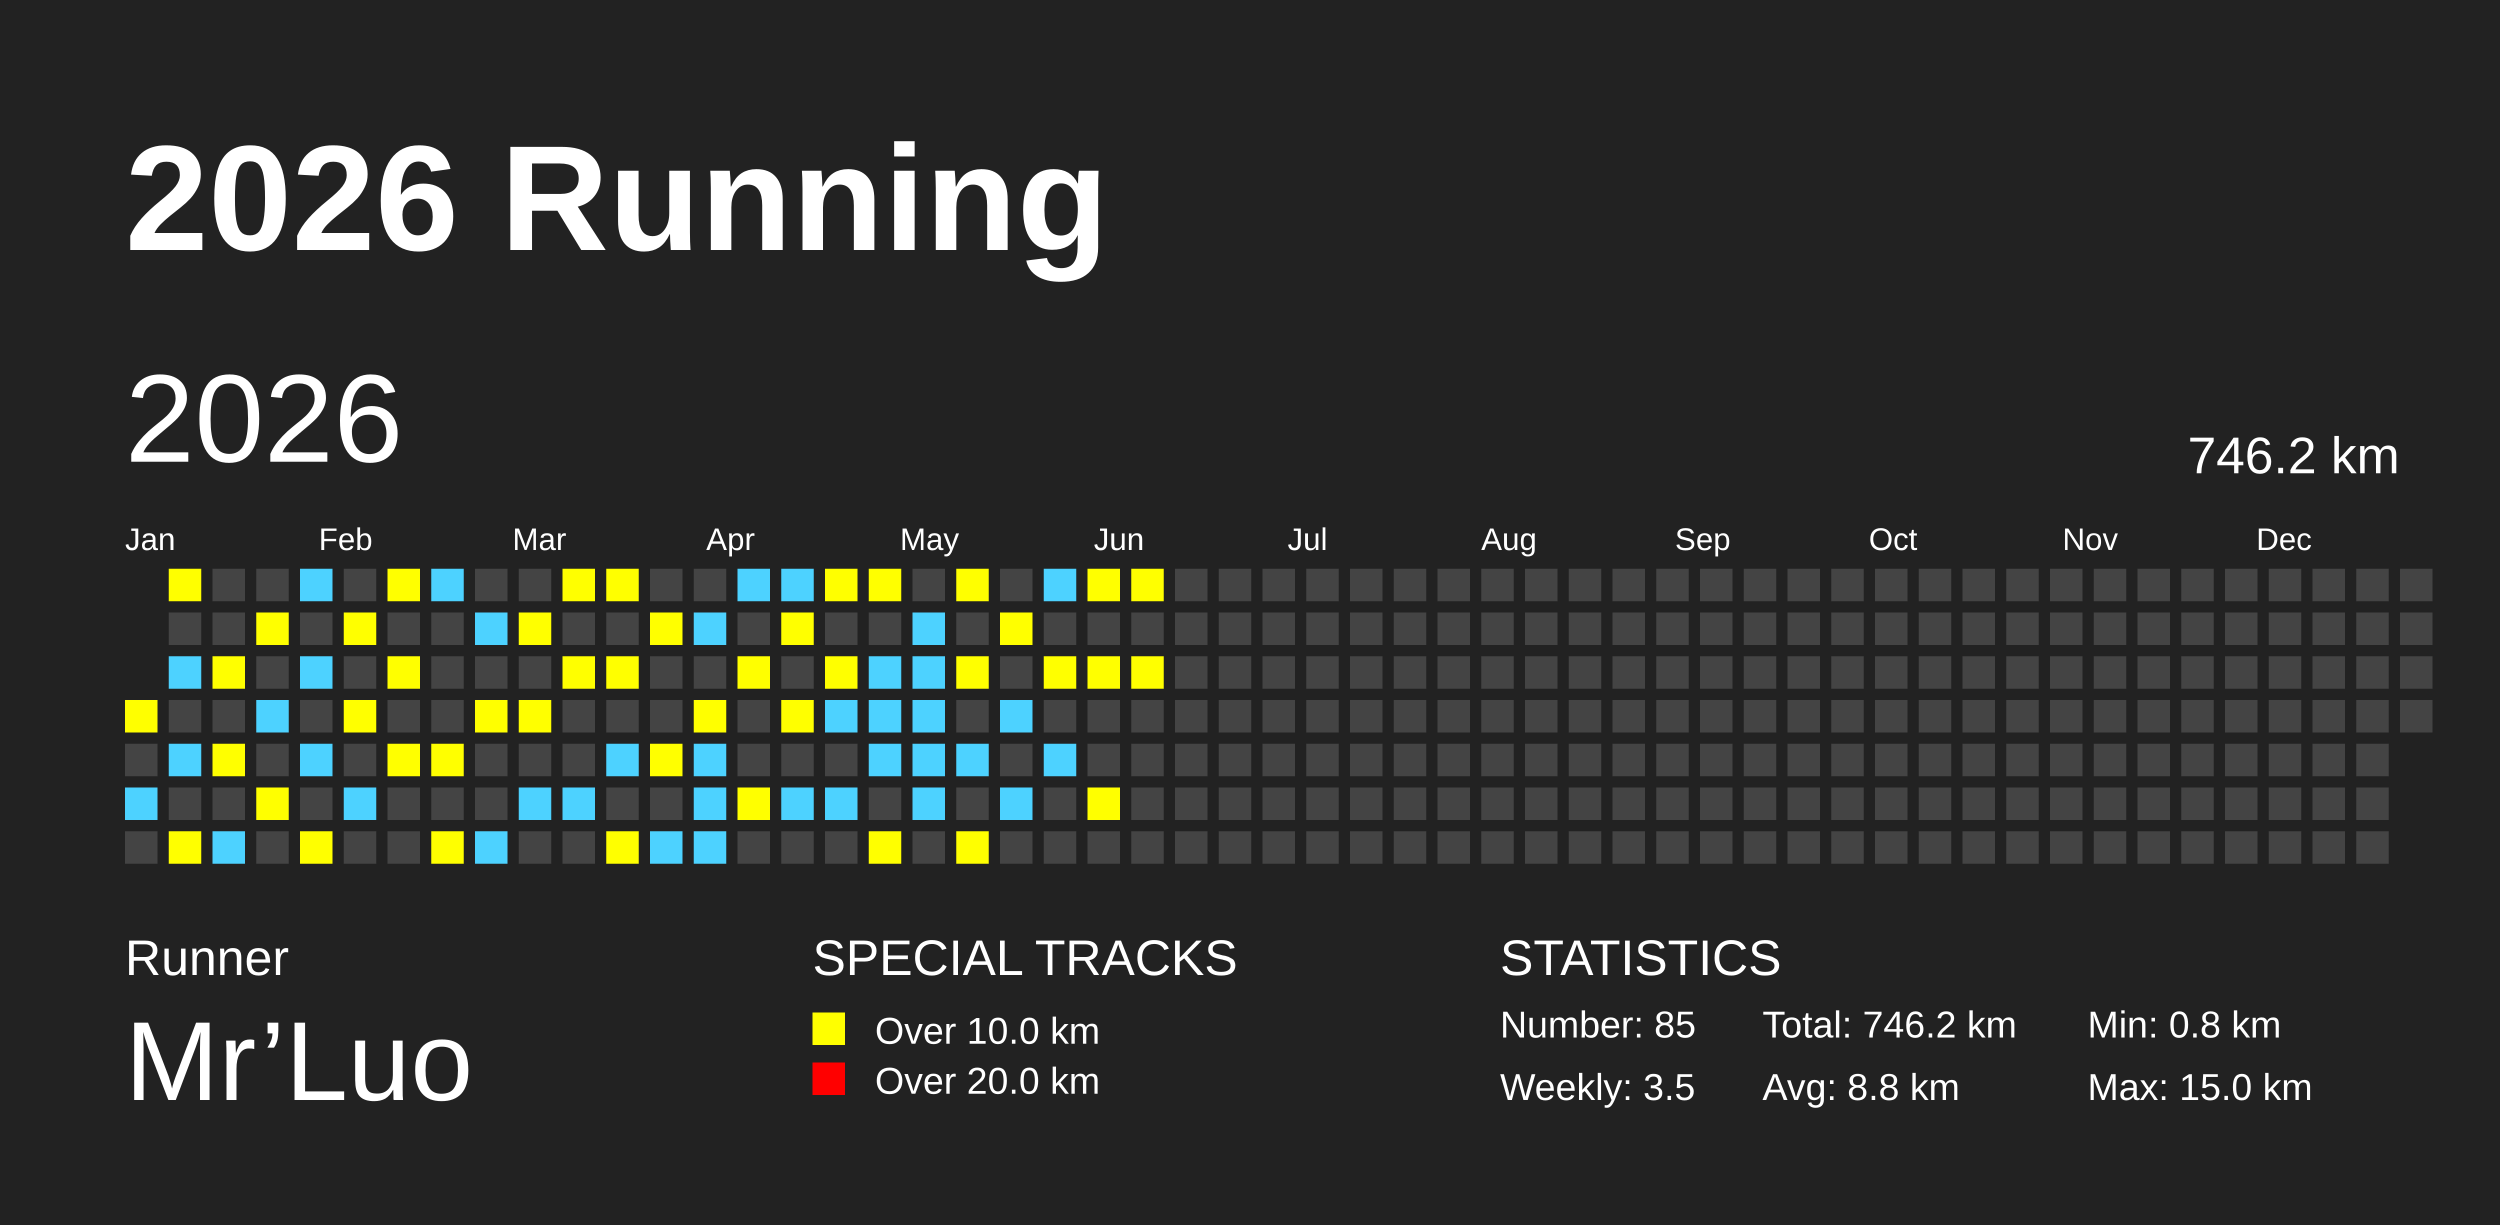
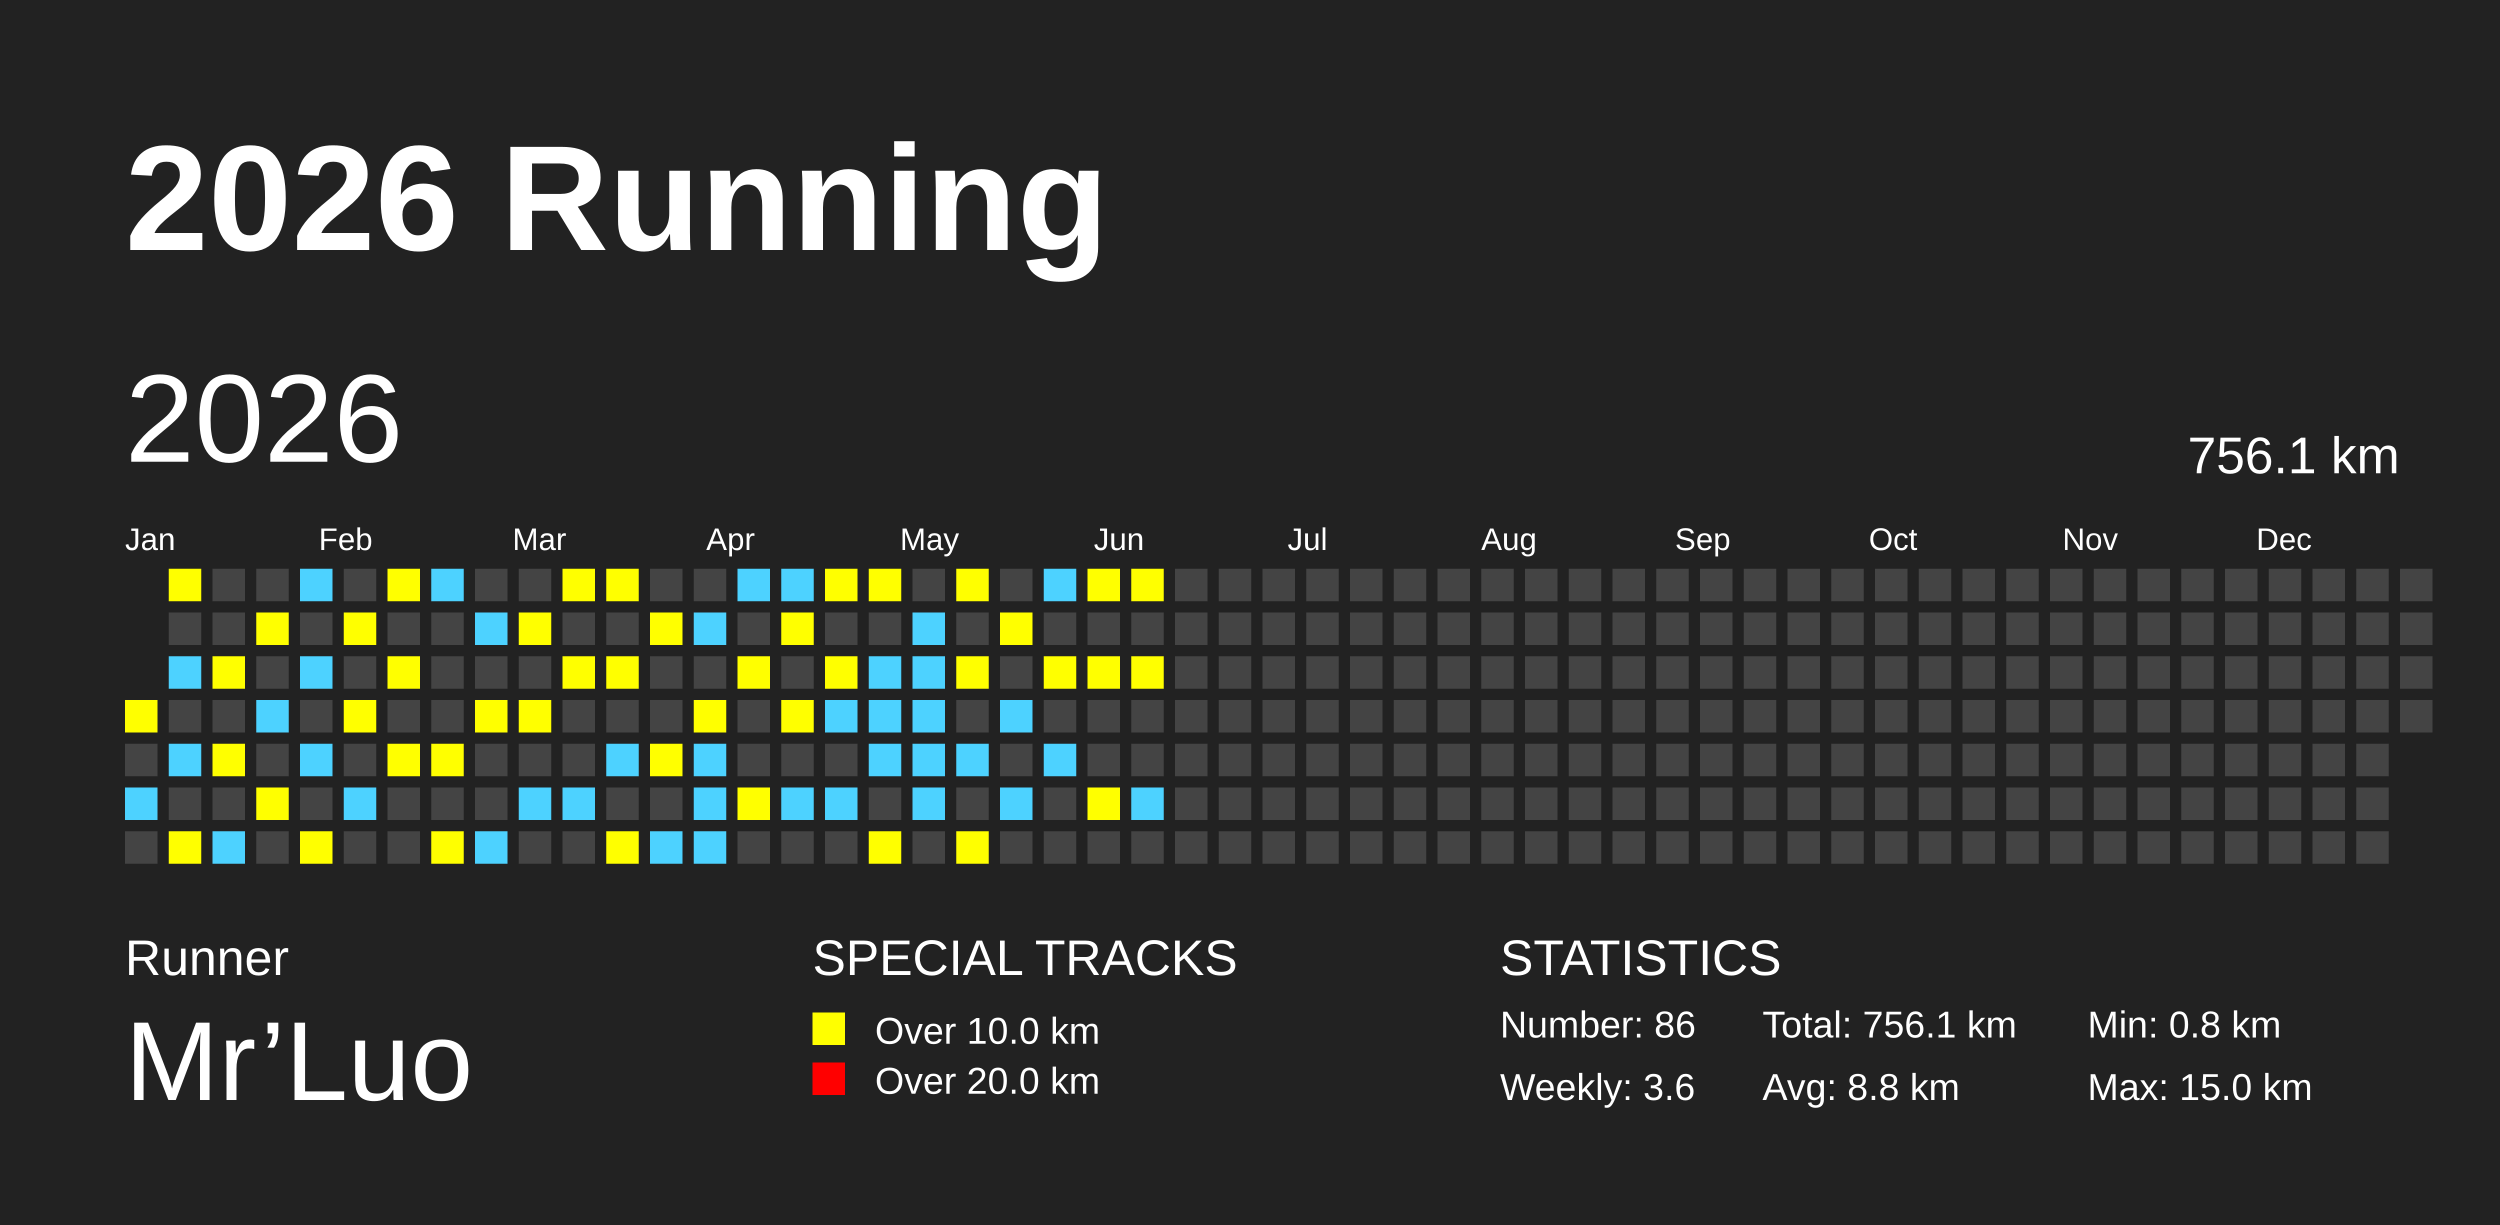
<svg xmlns="http://www.w3.org/2000/svg" baseProfile="full" height="98mm" version="1.1" viewBox="0,0,200,98" width="200mm">
  <defs />
  <rect fill="#222222" height="98" width="200" x="0" y="0" />
  <text fill="#FFFFFF" style="font-size:12px; font-family:Arial; font-weight:bold;" x="10" y="20">2026 Running</text>
  <text fill="#FFFFFF" style="font-size:4px; font-family:Arial" x="10" y="78">Runner</text>
  <text fill="#FFFFFF" style="font-size:9px; font-family:Arial" x="10" y="88">Mr’Luo</text>
  <text fill="#FFFFFF" style="font-size:4px; font-family:Arial" x="65" y="78">SPECIAL TRACKS</text>
  <rect fill="yellow" height="2.6" width="2.6" x="65" y="81" />
  <text fill="#FFFFFF" style="font-size:3px; font-family:Arial" x="70" y="83.5">Over 10.0 km</text>
  <rect fill="red" height="2.6" width="2.6" x="65" y="85" />
  <text fill="#FFFFFF" style="font-size:3px; font-family:Arial" x="70" y="87.5">Over 20.0 km</text>
  <text fill="#FFFFFF" style="font-size:4px; font-family:Arial" x="120" y="78">STATISTICS</text>
-   <text fill="#FFFFFF" style="font-size:3px; font-family:Arial" x="120" y="83">Number: 85</text>
-   <text fill="#FFFFFF" style="font-size:3px; font-family:Arial" x="120" y="88">Weekly: 3.5</text>
-   <text fill="#FFFFFF" style="font-size:3px; font-family:Arial" x="141" y="83">Total: 746.2 km</text>
+   <text fill="#FFFFFF" style="font-size:3px; font-family:Arial" x="120" y="83">Number: 86</text>
+   <text fill="#FFFFFF" style="font-size:3px; font-family:Arial" x="120" y="88">Weekly: 3.6</text>
+   <text fill="#FFFFFF" style="font-size:3px; font-family:Arial" x="141" y="83">Total: 756.1 km</text>
  <text fill="#FFFFFF" style="font-size:3px; font-family:Arial" x="141" y="88">Avg: 8.8 km</text>
  <text fill="#FFFFFF" style="font-size:3px; font-family:Arial" x="167" y="83">Min: 0.8 km</text>
  <text fill="#FFFFFF" style="font-size:3px; font-family:Arial" x="167" y="88">Max: 15.0 km</text>
  <text dominant-baseline="hanging" fill="#FFFFFF" style="font-size:10.0px; font-family:Arial;" x="10" y="30">2026</text>
-   <text dominant-baseline="hanging" fill="#FFFFFF" style="font-size:4.125px; font-family:Arial;" x="175" y="35">746.2 km</text>
+   <text dominant-baseline="hanging" fill="#FFFFFF" style="font-size:4.125px; font-family:Arial;" x="175" y="35">756.1 km</text>
  <text fill="#FFFFFF" style="font-size:2.5px; font-family:Arial" x="10.0" y="44">Jan</text>
  <text fill="#FFFFFF" style="font-size:2.5px; font-family:Arial" x="25.5" y="44">Feb</text>
  <text fill="#FFFFFF" style="font-size:2.5px; font-family:Arial" x="41.0" y="44">Mar</text>
  <text fill="#FFFFFF" style="font-size:2.5px; font-family:Arial" x="56.5" y="44">Apr</text>
  <text fill="#FFFFFF" style="font-size:2.5px; font-family:Arial" x="72.0" y="44">May</text>
  <text fill="#FFFFFF" style="font-size:2.5px; font-family:Arial" x="87.5" y="44">Jun</text>
  <text fill="#FFFFFF" style="font-size:2.5px; font-family:Arial" x="103.0" y="44">Jul</text>
  <text fill="#FFFFFF" style="font-size:2.5px; font-family:Arial" x="118.5" y="44">Aug</text>
  <text fill="#FFFFFF" style="font-size:2.5px; font-family:Arial" x="134.0" y="44">Sep</text>
  <text fill="#FFFFFF" style="font-size:2.5px; font-family:Arial" x="149.5" y="44">Oct</text>
  <text fill="#FFFFFF" style="font-size:2.5px; font-family:Arial" x="165.0" y="44">Nov</text>
  <text fill="#FFFFFF" style="font-size:2.5px; font-family:Arial" x="180.5" y="44">Dec</text>
  <rect fill="yellow" height="2.6" width="2.6" x="10.0" y="56.0" />
  <rect fill="#444444" height="2.6" width="2.6" x="10.0" y="59.5" />
  <rect fill="#4DD2FF" height="2.6" width="2.6" x="10.0" y="63.0" />
  <rect fill="#444444" height="2.6" width="2.6" x="10.0" y="66.5" />
  <rect fill="yellow" height="2.6" width="2.6" x="13.5" y="45.5" />
  <rect fill="#444444" height="2.6" width="2.6" x="13.5" y="49.0" />
  <rect fill="#4DD2FF" height="2.6" width="2.6" x="13.5" y="52.5" />
  <rect fill="#444444" height="2.6" width="2.6" x="13.5" y="56.0" />
  <rect fill="#4DD2FF" height="2.6" width="2.6" x="13.5" y="59.5" />
  <rect fill="#444444" height="2.6" width="2.6" x="13.5" y="63.0" />
  <rect fill="yellow" height="2.6" width="2.6" x="13.5" y="66.5" />
  <rect fill="#444444" height="2.6" width="2.6" x="17.0" y="45.5" />
  <rect fill="#444444" height="2.6" width="2.6" x="17.0" y="49.0" />
  <rect fill="yellow" height="2.6" width="2.6" x="17.0" y="52.5" />
  <rect fill="#444444" height="2.6" width="2.6" x="17.0" y="56.0" />
  <rect fill="yellow" height="2.6" width="2.6" x="17.0" y="59.5" />
  <rect fill="#444444" height="2.6" width="2.6" x="17.0" y="63.0" />
  <rect fill="#4DD2FF" height="2.6" width="2.6" x="17.0" y="66.5" />
  <rect fill="#444444" height="2.6" width="2.6" x="20.5" y="45.5" />
  <rect fill="yellow" height="2.6" width="2.6" x="20.5" y="49.0" />
  <rect fill="#444444" height="2.6" width="2.6" x="20.5" y="52.5" />
  <rect fill="#4DD2FF" height="2.6" width="2.6" x="20.5" y="56.0" />
  <rect fill="#444444" height="2.6" width="2.6" x="20.5" y="59.5" />
  <rect fill="yellow" height="2.6" width="2.6" x="20.5" y="63.0" />
  <rect fill="#444444" height="2.6" width="2.6" x="20.5" y="66.5" />
  <rect fill="#4DD2FF" height="2.6" width="2.6" x="24.0" y="45.5" />
  <rect fill="#444444" height="2.6" width="2.6" x="24.0" y="49.0" />
  <rect fill="#4DD2FF" height="2.6" width="2.6" x="24.0" y="52.5" />
  <rect fill="#444444" height="2.6" width="2.6" x="24.0" y="56.0" />
  <rect fill="#4DD2FF" height="2.6" width="2.6" x="24.0" y="59.5" />
  <rect fill="#444444" height="2.6" width="2.6" x="24.0" y="63.0" />
  <rect fill="yellow" height="2.6" width="2.6" x="24.0" y="66.5" />
  <rect fill="#444444" height="2.6" width="2.6" x="27.5" y="45.5" />
  <rect fill="yellow" height="2.6" width="2.6" x="27.5" y="49.0" />
  <rect fill="#444444" height="2.6" width="2.6" x="27.5" y="52.5" />
  <rect fill="yellow" height="2.6" width="2.6" x="27.5" y="56.0" />
  <rect fill="#444444" height="2.6" width="2.6" x="27.5" y="59.5" />
  <rect fill="#4DD2FF" height="2.6" width="2.6" x="27.5" y="63.0" />
  <rect fill="#444444" height="2.6" width="2.6" x="27.5" y="66.5" />
  <rect fill="yellow" height="2.6" width="2.6" x="31.0" y="45.5" />
  <rect fill="#444444" height="2.6" width="2.6" x="31.0" y="49.0" />
  <rect fill="yellow" height="2.6" width="2.6" x="31.0" y="52.5" />
  <rect fill="#444444" height="2.6" width="2.6" x="31.0" y="56.0" />
  <rect fill="yellow" height="2.6" width="2.6" x="31.0" y="59.5" />
  <rect fill="#444444" height="2.6" width="2.6" x="31.0" y="63.0" />
  <rect fill="#444444" height="2.6" width="2.6" x="31.0" y="66.5" />
  <rect fill="#4DD2FF" height="2.6" width="2.6" x="34.5" y="45.5" />
  <rect fill="#444444" height="2.6" width="2.6" x="34.5" y="49.0" />
  <rect fill="#444444" height="2.6" width="2.6" x="34.5" y="52.5" />
  <rect fill="#444444" height="2.6" width="2.6" x="34.5" y="56.0" />
  <rect fill="yellow" height="2.6" width="2.6" x="34.5" y="59.5" />
  <rect fill="#444444" height="2.6" width="2.6" x="34.5" y="63.0" />
  <rect fill="yellow" height="2.6" width="2.6" x="34.5" y="66.5" />
  <rect fill="#444444" height="2.6" width="2.6" x="38.0" y="45.5" />
  <rect fill="#4DD2FF" height="2.6" width="2.6" x="38.0" y="49.0" />
  <rect fill="#444444" height="2.6" width="2.6" x="38.0" y="52.5" />
  <rect fill="yellow" height="2.6" width="2.6" x="38.0" y="56.0" />
  <rect fill="#444444" height="2.6" width="2.6" x="38.0" y="59.5" />
  <rect fill="#444444" height="2.6" width="2.6" x="38.0" y="63.0" />
  <rect fill="#4DD2FF" height="2.6" width="2.6" x="38.0" y="66.5" />
  <rect fill="#444444" height="2.6" width="2.6" x="41.5" y="45.5" />
  <rect fill="yellow" height="2.6" width="2.6" x="41.5" y="49.0" />
  <rect fill="#444444" height="2.6" width="2.6" x="41.5" y="52.5" />
  <rect fill="yellow" height="2.6" width="2.6" x="41.5" y="56.0" />
  <rect fill="#444444" height="2.6" width="2.6" x="41.5" y="59.5" />
  <rect fill="#4DD2FF" height="2.6" width="2.6" x="41.5" y="63.0" />
  <rect fill="#444444" height="2.6" width="2.6" x="41.5" y="66.5" />
  <rect fill="yellow" height="2.6" width="2.6" x="45.0" y="45.5" />
  <rect fill="#444444" height="2.6" width="2.6" x="45.0" y="49.0" />
  <rect fill="yellow" height="2.6" width="2.6" x="45.0" y="52.5" />
  <rect fill="#444444" height="2.6" width="2.6" x="45.0" y="56.0" />
  <rect fill="#444444" height="2.6" width="2.6" x="45.0" y="59.5" />
  <rect fill="#4DD2FF" height="2.6" width="2.6" x="45.0" y="63.0" />
  <rect fill="#444444" height="2.6" width="2.6" x="45.0" y="66.5" />
  <rect fill="yellow" height="2.6" width="2.6" x="48.5" y="45.5" />
  <rect fill="#444444" height="2.6" width="2.6" x="48.5" y="49.0" />
  <rect fill="yellow" height="2.6" width="2.6" x="48.5" y="52.5" />
  <rect fill="#444444" height="2.6" width="2.6" x="48.5" y="56.0" />
  <rect fill="#4DD2FF" height="2.6" width="2.6" x="48.5" y="59.5" />
  <rect fill="#444444" height="2.6" width="2.6" x="48.5" y="63.0" />
  <rect fill="yellow" height="2.6" width="2.6" x="48.5" y="66.5" />
  <rect fill="#444444" height="2.6" width="2.6" x="52.0" y="45.5" />
  <rect fill="yellow" height="2.6" width="2.6" x="52.0" y="49.0" />
  <rect fill="#444444" height="2.6" width="2.6" x="52.0" y="52.5" />
  <rect fill="#444444" height="2.6" width="2.6" x="52.0" y="56.0" />
  <rect fill="yellow" height="2.6" width="2.6" x="52.0" y="59.5" />
  <rect fill="#444444" height="2.6" width="2.6" x="52.0" y="63.0" />
  <rect fill="#4DD2FF" height="2.6" width="2.6" x="52.0" y="66.5" />
  <rect fill="#444444" height="2.6" width="2.6" x="55.5" y="45.5" />
  <rect fill="#4DD2FF" height="2.6" width="2.6" x="55.5" y="49.0" />
  <rect fill="#444444" height="2.6" width="2.6" x="55.5" y="52.5" />
  <rect fill="yellow" height="2.6" width="2.6" x="55.5" y="56.0" />
  <rect fill="#4DD2FF" height="2.6" width="2.6" x="55.5" y="59.5" />
  <rect fill="#4DD2FF" height="2.6" width="2.6" x="55.5" y="63.0" />
  <rect fill="#4DD2FF" height="2.6" width="2.6" x="55.5" y="66.5" />
  <rect fill="#4DD2FF" height="2.6" width="2.6" x="59.0" y="45.5" />
  <rect fill="#444444" height="2.6" width="2.6" x="59.0" y="49.0" />
  <rect fill="yellow" height="2.6" width="2.6" x="59.0" y="52.5" />
  <rect fill="#444444" height="2.6" width="2.6" x="59.0" y="56.0" />
  <rect fill="#444444" height="2.6" width="2.6" x="59.0" y="59.5" />
  <rect fill="yellow" height="2.6" width="2.6" x="59.0" y="63.0" />
  <rect fill="#444444" height="2.6" width="2.6" x="59.0" y="66.5" />
  <rect fill="#4DD2FF" height="2.6" width="2.6" x="62.5" y="45.5" />
  <rect fill="yellow" height="2.6" width="2.6" x="62.5" y="49.0" />
  <rect fill="#444444" height="2.6" width="2.6" x="62.5" y="52.5" />
  <rect fill="yellow" height="2.6" width="2.6" x="62.5" y="56.0" />
  <rect fill="#444444" height="2.6" width="2.6" x="62.5" y="59.5" />
  <rect fill="#4DD2FF" height="2.6" width="2.6" x="62.5" y="63.0" />
  <rect fill="#444444" height="2.6" width="2.6" x="62.5" y="66.5" />
  <rect fill="yellow" height="2.6" width="2.6" x="66.0" y="45.5" />
  <rect fill="#444444" height="2.6" width="2.6" x="66.0" y="49.0" />
  <rect fill="yellow" height="2.6" width="2.6" x="66.0" y="52.5" />
  <rect fill="#4DD2FF" height="2.6" width="2.6" x="66.0" y="56.0" />
  <rect fill="#444444" height="2.6" width="2.6" x="66.0" y="59.5" />
  <rect fill="#4DD2FF" height="2.6" width="2.6" x="66.0" y="63.0" />
  <rect fill="#444444" height="2.6" width="2.6" x="66.0" y="66.5" />
  <rect fill="yellow" height="2.6" width="2.6" x="69.5" y="45.5" />
  <rect fill="#444444" height="2.6" width="2.6" x="69.5" y="49.0" />
  <rect fill="#4DD2FF" height="2.6" width="2.6" x="69.5" y="52.5" />
  <rect fill="#4DD2FF" height="2.6" width="2.6" x="69.5" y="56.0" />
  <rect fill="#4DD2FF" height="2.6" width="2.6" x="69.5" y="59.5" />
  <rect fill="#444444" height="2.6" width="2.6" x="69.5" y="63.0" />
  <rect fill="yellow" height="2.6" width="2.6" x="69.5" y="66.5" />
  <rect fill="#444444" height="2.6" width="2.6" x="73.0" y="45.5" />
  <rect fill="#4DD2FF" height="2.6" width="2.6" x="73.0" y="49.0" />
  <rect fill="#4DD2FF" height="2.6" width="2.6" x="73.0" y="52.5" />
  <rect fill="#4DD2FF" height="2.6" width="2.6" x="73.0" y="56.0" />
  <rect fill="#4DD2FF" height="2.6" width="2.6" x="73.0" y="59.5" />
  <rect fill="#4DD2FF" height="2.6" width="2.6" x="73.0" y="63.0" />
  <rect fill="#444444" height="2.6" width="2.6" x="73.0" y="66.5" />
  <rect fill="yellow" height="2.6" width="2.6" x="76.5" y="45.5" />
  <rect fill="#444444" height="2.6" width="2.6" x="76.5" y="49.0" />
  <rect fill="yellow" height="2.6" width="2.6" x="76.5" y="52.5" />
  <rect fill="#444444" height="2.6" width="2.6" x="76.5" y="56.0" />
  <rect fill="#4DD2FF" height="2.6" width="2.6" x="76.5" y="59.5" />
  <rect fill="#444444" height="2.6" width="2.6" x="76.5" y="63.0" />
  <rect fill="yellow" height="2.6" width="2.6" x="76.5" y="66.5" />
  <rect fill="#444444" height="2.6" width="2.6" x="80.0" y="45.5" />
  <rect fill="yellow" height="2.6" width="2.6" x="80.0" y="49.0" />
  <rect fill="#444444" height="2.6" width="2.6" x="80.0" y="52.5" />
  <rect fill="#4DD2FF" height="2.6" width="2.6" x="80.0" y="56.0" />
  <rect fill="#444444" height="2.6" width="2.6" x="80.0" y="59.5" />
  <rect fill="#4DD2FF" height="2.6" width="2.6" x="80.0" y="63.0" />
  <rect fill="#444444" height="2.6" width="2.6" x="80.0" y="66.5" />
  <rect fill="#4DD2FF" height="2.6" width="2.6" x="83.5" y="45.5" />
  <rect fill="#444444" height="2.6" width="2.6" x="83.5" y="49.0" />
  <rect fill="yellow" height="2.6" width="2.6" x="83.5" y="52.5" />
  <rect fill="#444444" height="2.6" width="2.6" x="83.5" y="56.0" />
  <rect fill="#4DD2FF" height="2.6" width="2.6" x="83.5" y="59.5" />
  <rect fill="#444444" height="2.6" width="2.6" x="83.5" y="63.0" />
  <rect fill="#444444" height="2.6" width="2.6" x="83.5" y="66.5" />
  <rect fill="yellow" height="2.6" width="2.6" x="87.0" y="45.5" />
  <rect fill="#444444" height="2.6" width="2.6" x="87.0" y="49.0" />
  <rect fill="yellow" height="2.6" width="2.6" x="87.0" y="52.5" />
  <rect fill="#444444" height="2.6" width="2.6" x="87.0" y="56.0" />
  <rect fill="#444444" height="2.6" width="2.6" x="87.0" y="59.5" />
  <rect fill="yellow" height="2.6" width="2.6" x="87.0" y="63.0" />
  <rect fill="#444444" height="2.6" width="2.6" x="87.0" y="66.5" />
  <rect fill="yellow" height="2.6" width="2.6" x="90.5" y="45.5" />
  <rect fill="#444444" height="2.6" width="2.6" x="90.5" y="49.0" />
  <rect fill="yellow" height="2.6" width="2.6" x="90.5" y="52.5" />
  <rect fill="#444444" height="2.6" width="2.6" x="90.5" y="56.0" />
  <rect fill="#444444" height="2.6" width="2.6" x="90.5" y="59.5" />
-   <rect fill="#444444" height="2.6" width="2.6" x="90.5" y="63.0" />
+   <rect fill="#4DD2FF" height="2.6" width="2.6" x="90.5" y="63.0" />
  <rect fill="#444444" height="2.6" width="2.6" x="90.5" y="66.5" />
  <rect fill="#444444" height="2.6" width="2.6" x="94.0" y="45.5" />
  <rect fill="#444444" height="2.6" width="2.6" x="94.0" y="49.0" />
  <rect fill="#444444" height="2.6" width="2.6" x="94.0" y="52.5" />
  <rect fill="#444444" height="2.6" width="2.6" x="94.0" y="56.0" />
  <rect fill="#444444" height="2.6" width="2.6" x="94.0" y="59.5" />
  <rect fill="#444444" height="2.6" width="2.6" x="94.0" y="63.0" />
  <rect fill="#444444" height="2.6" width="2.6" x="94.0" y="66.5" />
  <rect fill="#444444" height="2.6" width="2.6" x="97.5" y="45.5" />
  <rect fill="#444444" height="2.6" width="2.6" x="97.5" y="49.0" />
  <rect fill="#444444" height="2.6" width="2.6" x="97.5" y="52.5" />
  <rect fill="#444444" height="2.6" width="2.6" x="97.5" y="56.0" />
  <rect fill="#444444" height="2.6" width="2.6" x="97.5" y="59.5" />
  <rect fill="#444444" height="2.6" width="2.6" x="97.5" y="63.0" />
  <rect fill="#444444" height="2.6" width="2.6" x="97.5" y="66.5" />
  <rect fill="#444444" height="2.6" width="2.6" x="101.0" y="45.5" />
  <rect fill="#444444" height="2.6" width="2.6" x="101.0" y="49.0" />
  <rect fill="#444444" height="2.6" width="2.6" x="101.0" y="52.5" />
  <rect fill="#444444" height="2.6" width="2.6" x="101.0" y="56.0" />
  <rect fill="#444444" height="2.6" width="2.6" x="101.0" y="59.5" />
  <rect fill="#444444" height="2.6" width="2.6" x="101.0" y="63.0" />
  <rect fill="#444444" height="2.6" width="2.6" x="101.0" y="66.5" />
  <rect fill="#444444" height="2.6" width="2.6" x="104.5" y="45.5" />
  <rect fill="#444444" height="2.6" width="2.6" x="104.5" y="49.0" />
  <rect fill="#444444" height="2.6" width="2.6" x="104.5" y="52.5" />
  <rect fill="#444444" height="2.6" width="2.6" x="104.5" y="56.0" />
  <rect fill="#444444" height="2.6" width="2.6" x="104.5" y="59.5" />
  <rect fill="#444444" height="2.6" width="2.6" x="104.5" y="63.0" />
  <rect fill="#444444" height="2.6" width="2.6" x="104.5" y="66.5" />
  <rect fill="#444444" height="2.6" width="2.6" x="108.0" y="45.5" />
  <rect fill="#444444" height="2.6" width="2.6" x="108.0" y="49.0" />
  <rect fill="#444444" height="2.6" width="2.6" x="108.0" y="52.5" />
  <rect fill="#444444" height="2.6" width="2.6" x="108.0" y="56.0" />
  <rect fill="#444444" height="2.6" width="2.6" x="108.0" y="59.5" />
  <rect fill="#444444" height="2.6" width="2.6" x="108.0" y="63.0" />
  <rect fill="#444444" height="2.6" width="2.6" x="108.0" y="66.5" />
  <rect fill="#444444" height="2.6" width="2.6" x="111.5" y="45.5" />
  <rect fill="#444444" height="2.6" width="2.6" x="111.5" y="49.0" />
  <rect fill="#444444" height="2.6" width="2.6" x="111.5" y="52.5" />
  <rect fill="#444444" height="2.6" width="2.6" x="111.5" y="56.0" />
  <rect fill="#444444" height="2.6" width="2.6" x="111.5" y="59.5" />
  <rect fill="#444444" height="2.6" width="2.6" x="111.5" y="63.0" />
  <rect fill="#444444" height="2.6" width="2.6" x="111.5" y="66.5" />
  <rect fill="#444444" height="2.6" width="2.6" x="115.0" y="45.5" />
  <rect fill="#444444" height="2.6" width="2.6" x="115.0" y="49.0" />
  <rect fill="#444444" height="2.6" width="2.6" x="115.0" y="52.5" />
  <rect fill="#444444" height="2.6" width="2.6" x="115.0" y="56.0" />
  <rect fill="#444444" height="2.6" width="2.6" x="115.0" y="59.5" />
  <rect fill="#444444" height="2.6" width="2.6" x="115.0" y="63.0" />
  <rect fill="#444444" height="2.6" width="2.6" x="115.0" y="66.5" />
  <rect fill="#444444" height="2.6" width="2.6" x="118.5" y="45.5" />
  <rect fill="#444444" height="2.6" width="2.6" x="118.5" y="49.0" />
  <rect fill="#444444" height="2.6" width="2.6" x="118.5" y="52.5" />
  <rect fill="#444444" height="2.6" width="2.6" x="118.5" y="56.0" />
  <rect fill="#444444" height="2.6" width="2.6" x="118.5" y="59.5" />
  <rect fill="#444444" height="2.6" width="2.6" x="118.5" y="63.0" />
  <rect fill="#444444" height="2.6" width="2.6" x="118.5" y="66.5" />
  <rect fill="#444444" height="2.6" width="2.6" x="122.0" y="45.5" />
  <rect fill="#444444" height="2.6" width="2.6" x="122.0" y="49.0" />
  <rect fill="#444444" height="2.6" width="2.6" x="122.0" y="52.5" />
  <rect fill="#444444" height="2.6" width="2.6" x="122.0" y="56.0" />
  <rect fill="#444444" height="2.6" width="2.6" x="122.0" y="59.5" />
  <rect fill="#444444" height="2.6" width="2.6" x="122.0" y="63.0" />
  <rect fill="#444444" height="2.6" width="2.6" x="122.0" y="66.5" />
  <rect fill="#444444" height="2.6" width="2.6" x="125.5" y="45.5" />
  <rect fill="#444444" height="2.6" width="2.6" x="125.5" y="49.0" />
  <rect fill="#444444" height="2.6" width="2.6" x="125.5" y="52.5" />
  <rect fill="#444444" height="2.6" width="2.6" x="125.5" y="56.0" />
  <rect fill="#444444" height="2.6" width="2.6" x="125.5" y="59.5" />
  <rect fill="#444444" height="2.6" width="2.6" x="125.5" y="63.0" />
  <rect fill="#444444" height="2.6" width="2.6" x="125.5" y="66.5" />
  <rect fill="#444444" height="2.6" width="2.6" x="129.0" y="45.5" />
  <rect fill="#444444" height="2.6" width="2.6" x="129.0" y="49.0" />
  <rect fill="#444444" height="2.6" width="2.6" x="129.0" y="52.5" />
  <rect fill="#444444" height="2.6" width="2.6" x="129.0" y="56.0" />
  <rect fill="#444444" height="2.6" width="2.6" x="129.0" y="59.5" />
  <rect fill="#444444" height="2.6" width="2.6" x="129.0" y="63.0" />
  <rect fill="#444444" height="2.6" width="2.6" x="129.0" y="66.5" />
  <rect fill="#444444" height="2.6" width="2.6" x="132.5" y="45.5" />
  <rect fill="#444444" height="2.6" width="2.6" x="132.5" y="49.0" />
  <rect fill="#444444" height="2.6" width="2.6" x="132.5" y="52.5" />
  <rect fill="#444444" height="2.6" width="2.6" x="132.5" y="56.0" />
  <rect fill="#444444" height="2.6" width="2.6" x="132.5" y="59.5" />
  <rect fill="#444444" height="2.6" width="2.6" x="132.5" y="63.0" />
  <rect fill="#444444" height="2.6" width="2.6" x="132.5" y="66.5" />
  <rect fill="#444444" height="2.6" width="2.6" x="136.0" y="45.5" />
  <rect fill="#444444" height="2.6" width="2.6" x="136.0" y="49.0" />
  <rect fill="#444444" height="2.6" width="2.6" x="136.0" y="52.5" />
  <rect fill="#444444" height="2.6" width="2.6" x="136.0" y="56.0" />
  <rect fill="#444444" height="2.6" width="2.6" x="136.0" y="59.5" />
  <rect fill="#444444" height="2.6" width="2.6" x="136.0" y="63.0" />
  <rect fill="#444444" height="2.6" width="2.6" x="136.0" y="66.5" />
  <rect fill="#444444" height="2.6" width="2.6" x="139.5" y="45.5" />
  <rect fill="#444444" height="2.6" width="2.6" x="139.5" y="49.0" />
  <rect fill="#444444" height="2.6" width="2.6" x="139.5" y="52.5" />
  <rect fill="#444444" height="2.6" width="2.6" x="139.5" y="56.0" />
  <rect fill="#444444" height="2.6" width="2.6" x="139.5" y="59.5" />
  <rect fill="#444444" height="2.6" width="2.6" x="139.5" y="63.0" />
  <rect fill="#444444" height="2.6" width="2.6" x="139.5" y="66.5" />
  <rect fill="#444444" height="2.6" width="2.6" x="143.0" y="45.5" />
  <rect fill="#444444" height="2.6" width="2.6" x="143.0" y="49.0" />
  <rect fill="#444444" height="2.6" width="2.6" x="143.0" y="52.5" />
  <rect fill="#444444" height="2.6" width="2.6" x="143.0" y="56.0" />
  <rect fill="#444444" height="2.6" width="2.6" x="143.0" y="59.5" />
  <rect fill="#444444" height="2.6" width="2.6" x="143.0" y="63.0" />
  <rect fill="#444444" height="2.6" width="2.6" x="143.0" y="66.5" />
  <rect fill="#444444" height="2.6" width="2.6" x="146.5" y="45.5" />
  <rect fill="#444444" height="2.6" width="2.6" x="146.5" y="49.0" />
  <rect fill="#444444" height="2.6" width="2.6" x="146.5" y="52.5" />
  <rect fill="#444444" height="2.6" width="2.6" x="146.5" y="56.0" />
  <rect fill="#444444" height="2.6" width="2.6" x="146.5" y="59.5" />
  <rect fill="#444444" height="2.6" width="2.6" x="146.5" y="63.0" />
  <rect fill="#444444" height="2.6" width="2.6" x="146.5" y="66.5" />
  <rect fill="#444444" height="2.6" width="2.6" x="150.0" y="45.5" />
  <rect fill="#444444" height="2.6" width="2.6" x="150.0" y="49.0" />
  <rect fill="#444444" height="2.6" width="2.6" x="150.0" y="52.5" />
  <rect fill="#444444" height="2.6" width="2.6" x="150.0" y="56.0" />
  <rect fill="#444444" height="2.6" width="2.6" x="150.0" y="59.5" />
  <rect fill="#444444" height="2.6" width="2.6" x="150.0" y="63.0" />
  <rect fill="#444444" height="2.6" width="2.6" x="150.0" y="66.5" />
  <rect fill="#444444" height="2.6" width="2.6" x="153.5" y="45.5" />
  <rect fill="#444444" height="2.6" width="2.6" x="153.5" y="49.0" />
  <rect fill="#444444" height="2.6" width="2.6" x="153.5" y="52.5" />
  <rect fill="#444444" height="2.6" width="2.6" x="153.5" y="56.0" />
  <rect fill="#444444" height="2.6" width="2.6" x="153.5" y="59.5" />
  <rect fill="#444444" height="2.6" width="2.6" x="153.5" y="63.0" />
  <rect fill="#444444" height="2.6" width="2.6" x="153.5" y="66.5" />
  <rect fill="#444444" height="2.6" width="2.6" x="157.0" y="45.5" />
  <rect fill="#444444" height="2.6" width="2.6" x="157.0" y="49.0" />
  <rect fill="#444444" height="2.6" width="2.6" x="157.0" y="52.5" />
  <rect fill="#444444" height="2.6" width="2.6" x="157.0" y="56.0" />
  <rect fill="#444444" height="2.6" width="2.6" x="157.0" y="59.5" />
  <rect fill="#444444" height="2.6" width="2.6" x="157.0" y="63.0" />
  <rect fill="#444444" height="2.6" width="2.6" x="157.0" y="66.5" />
  <rect fill="#444444" height="2.6" width="2.6" x="160.5" y="45.5" />
  <rect fill="#444444" height="2.6" width="2.6" x="160.5" y="49.0" />
  <rect fill="#444444" height="2.6" width="2.6" x="160.5" y="52.5" />
  <rect fill="#444444" height="2.6" width="2.6" x="160.5" y="56.0" />
  <rect fill="#444444" height="2.6" width="2.6" x="160.5" y="59.5" />
  <rect fill="#444444" height="2.6" width="2.6" x="160.5" y="63.0" />
  <rect fill="#444444" height="2.6" width="2.6" x="160.5" y="66.5" />
  <rect fill="#444444" height="2.6" width="2.6" x="164.0" y="45.5" />
  <rect fill="#444444" height="2.6" width="2.6" x="164.0" y="49.0" />
  <rect fill="#444444" height="2.6" width="2.6" x="164.0" y="52.5" />
  <rect fill="#444444" height="2.6" width="2.6" x="164.0" y="56.0" />
  <rect fill="#444444" height="2.6" width="2.6" x="164.0" y="59.5" />
  <rect fill="#444444" height="2.6" width="2.6" x="164.0" y="63.0" />
  <rect fill="#444444" height="2.6" width="2.6" x="164.0" y="66.5" />
  <rect fill="#444444" height="2.6" width="2.6" x="167.5" y="45.5" />
  <rect fill="#444444" height="2.6" width="2.6" x="167.5" y="49.0" />
  <rect fill="#444444" height="2.6" width="2.6" x="167.5" y="52.5" />
  <rect fill="#444444" height="2.6" width="2.6" x="167.5" y="56.0" />
  <rect fill="#444444" height="2.6" width="2.6" x="167.5" y="59.5" />
  <rect fill="#444444" height="2.6" width="2.6" x="167.5" y="63.0" />
  <rect fill="#444444" height="2.6" width="2.6" x="167.5" y="66.5" />
  <rect fill="#444444" height="2.6" width="2.6" x="171.0" y="45.5" />
  <rect fill="#444444" height="2.6" width="2.6" x="171.0" y="49.0" />
  <rect fill="#444444" height="2.6" width="2.6" x="171.0" y="52.5" />
  <rect fill="#444444" height="2.6" width="2.6" x="171.0" y="56.0" />
  <rect fill="#444444" height="2.6" width="2.6" x="171.0" y="59.5" />
  <rect fill="#444444" height="2.6" width="2.6" x="171.0" y="63.0" />
  <rect fill="#444444" height="2.6" width="2.6" x="171.0" y="66.5" />
  <rect fill="#444444" height="2.6" width="2.6" x="174.5" y="45.5" />
  <rect fill="#444444" height="2.6" width="2.6" x="174.5" y="49.0" />
  <rect fill="#444444" height="2.6" width="2.6" x="174.5" y="52.5" />
  <rect fill="#444444" height="2.6" width="2.6" x="174.5" y="56.0" />
  <rect fill="#444444" height="2.6" width="2.6" x="174.5" y="59.5" />
  <rect fill="#444444" height="2.6" width="2.6" x="174.5" y="63.0" />
  <rect fill="#444444" height="2.6" width="2.6" x="174.5" y="66.5" />
  <rect fill="#444444" height="2.6" width="2.6" x="178.0" y="45.5" />
  <rect fill="#444444" height="2.6" width="2.6" x="178.0" y="49.0" />
  <rect fill="#444444" height="2.6" width="2.6" x="178.0" y="52.5" />
  <rect fill="#444444" height="2.6" width="2.6" x="178.0" y="56.0" />
  <rect fill="#444444" height="2.6" width="2.6" x="178.0" y="59.5" />
  <rect fill="#444444" height="2.6" width="2.6" x="178.0" y="63.0" />
  <rect fill="#444444" height="2.6" width="2.6" x="178.0" y="66.5" />
  <rect fill="#444444" height="2.6" width="2.6" x="181.5" y="45.5" />
  <rect fill="#444444" height="2.6" width="2.6" x="181.5" y="49.0" />
  <rect fill="#444444" height="2.6" width="2.6" x="181.5" y="52.5" />
  <rect fill="#444444" height="2.6" width="2.6" x="181.5" y="56.0" />
  <rect fill="#444444" height="2.6" width="2.6" x="181.5" y="59.5" />
  <rect fill="#444444" height="2.6" width="2.6" x="181.5" y="63.0" />
  <rect fill="#444444" height="2.6" width="2.6" x="181.5" y="66.5" />
  <rect fill="#444444" height="2.6" width="2.6" x="185.0" y="45.5" />
  <rect fill="#444444" height="2.6" width="2.6" x="185.0" y="49.0" />
  <rect fill="#444444" height="2.6" width="2.6" x="185.0" y="52.5" />
  <rect fill="#444444" height="2.6" width="2.6" x="185.0" y="56.0" />
  <rect fill="#444444" height="2.6" width="2.6" x="185.0" y="59.5" />
  <rect fill="#444444" height="2.6" width="2.6" x="185.0" y="63.0" />
  <rect fill="#444444" height="2.6" width="2.6" x="185.0" y="66.5" />
  <rect fill="#444444" height="2.6" width="2.6" x="188.5" y="45.5" />
  <rect fill="#444444" height="2.6" width="2.6" x="188.5" y="49.0" />
  <rect fill="#444444" height="2.6" width="2.6" x="188.5" y="52.5" />
  <rect fill="#444444" height="2.6" width="2.6" x="188.5" y="56.0" />
  <rect fill="#444444" height="2.6" width="2.6" x="188.5" y="59.5" />
  <rect fill="#444444" height="2.6" width="2.6" x="188.5" y="63.0" />
  <rect fill="#444444" height="2.6" width="2.6" x="188.5" y="66.5" />
  <rect fill="#444444" height="2.6" width="2.6" x="192.0" y="45.5" />
  <rect fill="#444444" height="2.6" width="2.6" x="192.0" y="49.0" />
  <rect fill="#444444" height="2.6" width="2.6" x="192.0" y="52.5" />
  <rect fill="#444444" height="2.6" width="2.6" x="192.0" y="56.0" />
</svg>
